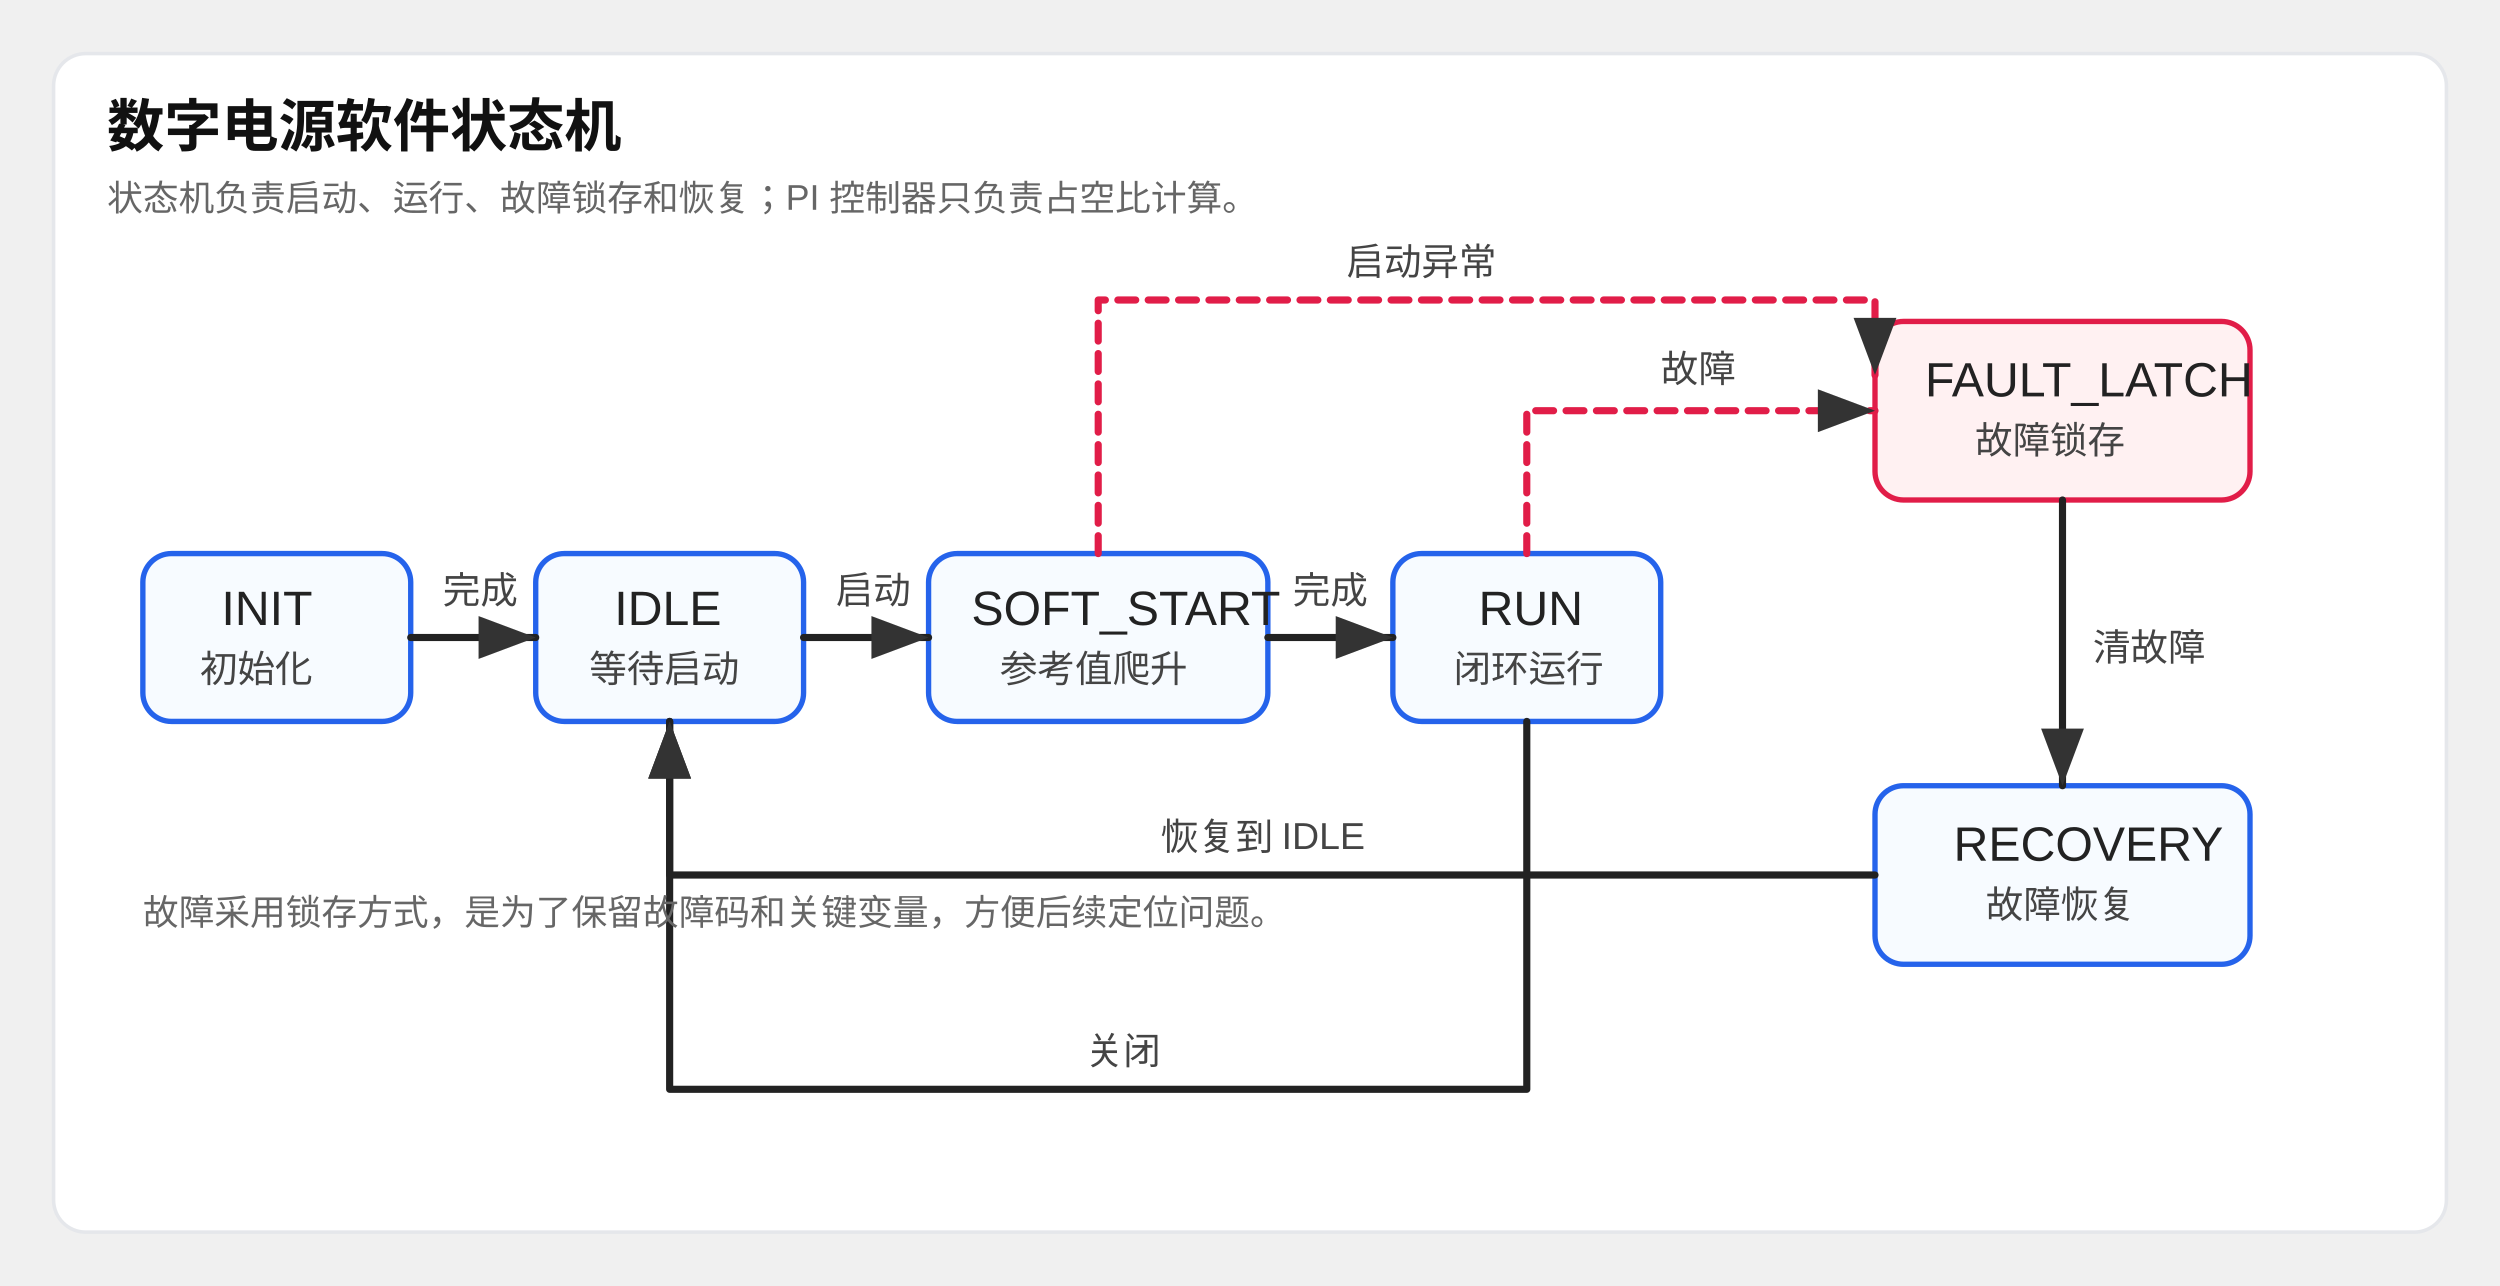
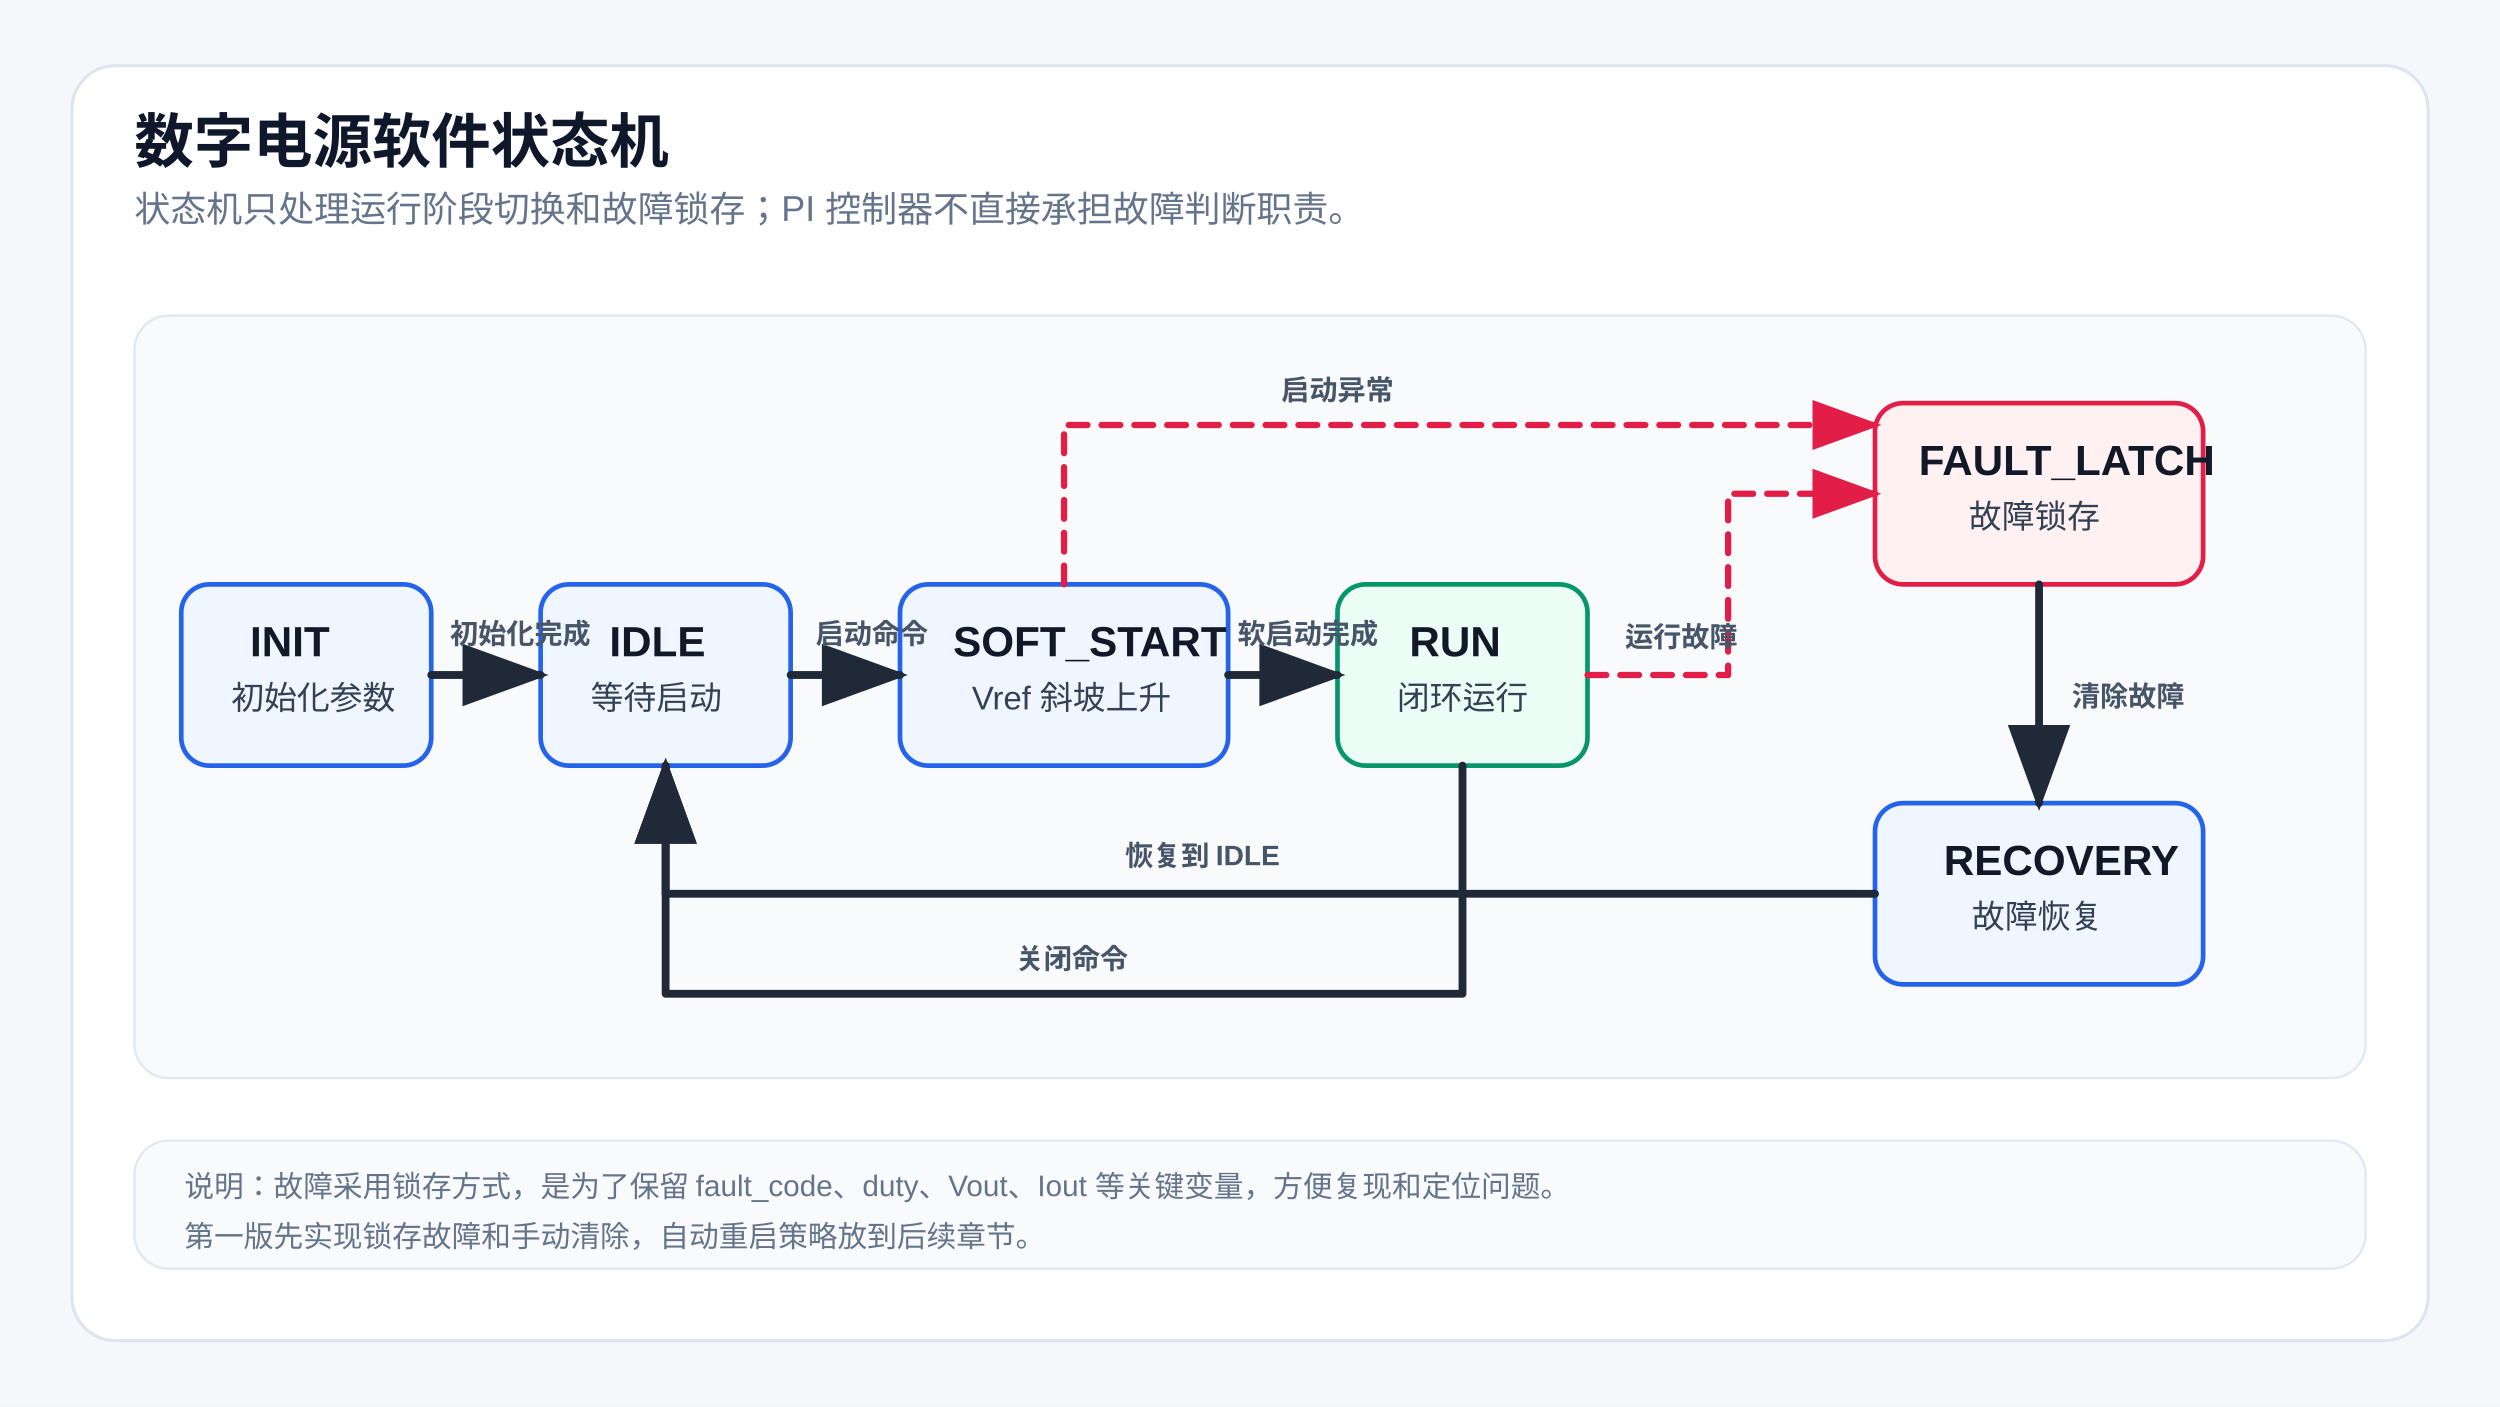
- <svg xmlns="http://www.w3.org/2000/svg" width="1400" height="720" viewBox="0 0 1400 720">
+ <svg xmlns="http://www.w3.org/2000/svg" width="1600" height="900" viewBox="0 0 1600 900">
  <defs>
-     <marker id="arrow" markerWidth="10" markerHeight="10" refX="8" refY="3" orient="auto" markerUnits="strokeWidth">
-       <path d="M0,0 L0,6 L8,3 z" fill="#333" />
+     <marker id="arrow-dark" markerWidth="12" markerHeight="12" refX="10" refY="4" orient="auto" markerUnits="strokeWidth">
+       <path d="M0,0 L0,8 L11,4 z" fill="#1f2937" />
+     </marker>
+     <marker id="arrow-red" markerWidth="12" markerHeight="12" refX="10" refY="4" orient="auto" markerUnits="strokeWidth">
+       <path d="M0,0 L0,8 L11,4 z" fill="#e11d48" />
    </marker>
    <style>
-       .state{fill:#f7fbff;stroke:#2563eb;stroke-width:3;rx:16}
-       .fault{fill:#fff1f2;stroke:#e11d48;stroke-width:3;rx:16}
-       .line{stroke:#222;stroke-width:4;fill:none;marker-end:url(#arrow);stroke-linecap:round;stroke-linejoin:round}
-       .faultline{stroke:#e11d48;stroke-width:4;fill:none;marker-end:url(#arrow);stroke-linecap:round;stroke-linejoin:round;stroke-dasharray:10 7}
-       .title{font-family:"Microsoft YaHei",Arial,sans-serif;font-size:32px;font-weight:600;fill:#111}
-       .label{font-family:"Microsoft YaHei",Arial,sans-serif;font-size:27px;fill:#222}
-       .small{font-family:"Microsoft YaHei",Arial,sans-serif;font-size:21px;fill:#444}
-       .note{font-family:"Microsoft YaHei",Arial,sans-serif;font-size:20px;fill:#666}
+       .bg{fill:#f5f7fb}
+       .card{fill:#fff;stroke:#dfe5ee;stroke-width:2;rx:28}
+       .zone{fill:#f8fafc;stroke:#e2e8f0;stroke-width:1.5;rx:22}
+       .state{fill:#eff6ff;stroke:#2563eb;stroke-width:3;rx:18}
+       .run{fill:#ecfdf5;stroke:#059669;stroke-width:3;rx:18}
+       .fault{fill:#fff1f2;stroke:#e11d48;stroke-width:3;rx:18}
+       .line{stroke:#1f2937;stroke-width:5;fill:none;stroke-linecap:round;stroke-linejoin:round;marker-end:url(#arrow-dark)}
+       .faultline{stroke:#e11d48;stroke-width:4;fill:none;stroke-linecap:round;stroke-linejoin:round;stroke-dasharray:12 9;marker-end:url(#arrow-red)}
+       .title{font-family:"Microsoft YaHei",Arial,sans-serif;font-size:38px;font-weight:700;fill:#0f172a}
+       .subtitle{font-family:"Microsoft YaHei",Arial,sans-serif;font-size:23px;fill:#64748b}
+       .label{font-family:"Microsoft YaHei",Arial,sans-serif;font-size:27px;font-weight:600;fill:#111827}
+       .small{font-family:"Microsoft YaHei",Arial,sans-serif;font-size:21px;fill:#334155}
+       .muted{font-family:"Microsoft YaHei",Arial,sans-serif;font-size:19px;fill:#64748b}
+       .tag{font-family:"Microsoft YaHei",Arial,sans-serif;font-size:18px;font-weight:600;fill:#475569}
    </style>
  </defs>
-   <rect x="30" y="30" width="1340" height="660" fill="#fff" stroke="#e5e7eb" stroke-width="2" rx="18" />
-   <text x="60" y="82" class="title">数字电源软件状态机</text>
-   <text x="60" y="118" class="note">状态机负责启动、运行、故障锁存和恢复；PI 控制器只负责占空比计算。</text>
-   <rect x="80" y="310" width="150" height="94" class="state" />
-   <text x="124" y="350" class="label">INIT</text>
-   <text x="112" y="382" class="small">初始化</text>
-   <rect x="300" y="310" width="150" height="94" class="state" />
-   <text x="344" y="350" class="label">IDLE</text>
-   <text x="330" y="382" class="small">等待启动</text>
-   <rect x="520" y="310" width="190" height="94" class="state" />
-   <text x="544" y="350" class="label">SOFT_START</text>
-   <text x="560" y="382" class="small">参考值爬升</text>
-   <rect x="780" y="310" width="150" height="94" class="state" />
-   <text x="828" y="350" class="label">RUN</text>
-   <text x="814" y="382" class="small">闭环运行</text>
-   <rect x="1050" y="180" width="210" height="100" class="fault" />
-   <text x="1078" y="222" class="label">FAULT_LATCH</text>
-   <text x="1106" y="254" class="small">故障锁存</text>
-   <rect x="1050" y="440" width="210" height="100" class="state" />
-   <text x="1094" y="482" class="label">RECOVERY</text>
-   <text x="1112" y="514" class="small">故障恢复</text>
-   <line x1="230" y1="357" x2="300" y2="357" class="line" />
-   <text x="248" y="338" class="small">完成</text>
-   <line x1="450" y1="357" x2="520" y2="357" class="line" />
-   <text x="468" y="338" class="small">启动</text>
-   <line x1="710" y1="357" x2="780" y2="357" class="line" />
-   <text x="724" y="338" class="small">完成</text>
-   <path d="M855 404 L855 610 L375 610 L375 404" class="line" />
-   <text x="608" y="596" class="small">关闭</text>
-   <path d="M855 310 L855 230 L1050 230" class="faultline" />
-   <text x="930" y="214" class="small">故障</text>
-   <path d="M615 310 L615 168 L1050 168 L1050 210" class="faultline" />
-   <text x="754" y="154" class="small">启动异常</text>
-   <line x1="1155" y1="280" x2="1155" y2="440" class="line" />
-   <text x="1172" y="370" class="small">清故障</text>
-   <path d="M1050 490 L375 490 L375 404" class="line" />
-   <text x="650" y="476" class="small">恢复到 IDLE</text>
-   <text x="80" y="518" class="note">故障采用锁存方式，是为了保留故障码和关键变量，方便后续定位问题。</text>
+   <rect width="1600" height="900" class="bg" />
+   <rect x="46" y="42" width="1508" height="816" class="card" />
+   <text x="86" y="104" class="title">数字电源软件状态机</text>
+   <text x="86" y="142" class="subtitle">状态机只处理运行阶段切换和故障锁存；PI 控制器不直接承担故障判断职责。</text>
+   <rect x="86" y="202" width="1428" height="488" class="zone" />
+   <rect x="116" y="374" width="160" height="116" class="state" />
+   <text x="160" y="420" class="label">INIT</text>
+   <text x="148" y="454" class="small">初始化参数</text>
+   <rect x="346" y="374" width="160" height="116" class="state" />
+   <text x="390" y="420" class="label">IDLE</text>
+   <text x="378" y="454" class="small">等待启动</text>
+   <rect x="576" y="374" width="210" height="116" class="state" />
+   <text x="610" y="420" class="label">SOFT_START</text>
+   <text x="622" y="454" class="small">Vref 斜坡上升</text>
+   <rect x="856" y="374" width="160" height="116" class="run" />
+   <text x="902" y="420" class="label">RUN</text>
+   <text x="894" y="454" class="small">闭环运行</text>
+   <rect x="1200" y="258" width="210" height="116" class="fault" />
+   <text x="1228" y="304" class="label">FAULT_LATCH</text>
+   <text x="1260" y="338" class="small">故障锁存</text>
+   <rect x="1200" y="514" width="210" height="116" class="state" />
+   <text x="1244" y="560" class="label">RECOVERY</text>
+   <text x="1262" y="594" class="small">故障恢复</text>
+   <line x1="276" y1="432" x2="346" y2="432" class="line" />
+   <text x="288" y="412" class="tag">初始化完成</text>
+   <line x1="506" y1="432" x2="576" y2="432" class="line" />
+   <text x="522" y="412" class="tag">启动命令</text>
+   <line x1="786" y1="432" x2="856" y2="432" class="line" />
+   <text x="792" y="412" class="tag">软启动完成</text>
+   <path d="M936 490 L936 636 L426 636 L426 490" class="line" />
+   <text x="650" y="620" class="tag">关闭命令</text>
+   <path d="M681 374 L681 272 L1200 272" class="faultline" />
+   <text x="820" y="256" class="tag">启动异常</text>
+   <path d="M1016 432 L1106 432 L1106 316 L1200 316" class="faultline" />
+   <text x="1040" y="414" class="tag">运行故障</text>
+   <line x1="1305" y1="374" x2="1305" y2="514" class="line" />
+   <text x="1326" y="452" class="tag">清除故障</text>
+   <path d="M1200 572 L426 572 L426 490" class="line" />
+   <text x="720" y="554" class="tag">恢复到 IDLE</text>
+   <rect x="86" y="730" width="1428" height="82" class="zone" />
+   <text x="118" y="766" class="muted">说明：故障采用锁存方式，是为了保留 fault_code、duty、Vout、Iout 等关键变量，方便复现和定位问题。</text>
+   <text x="118" y="798" class="muted">第一版先实现锁存故障和手动清除，自动重启策略放到后续章节。</text>
</svg>
